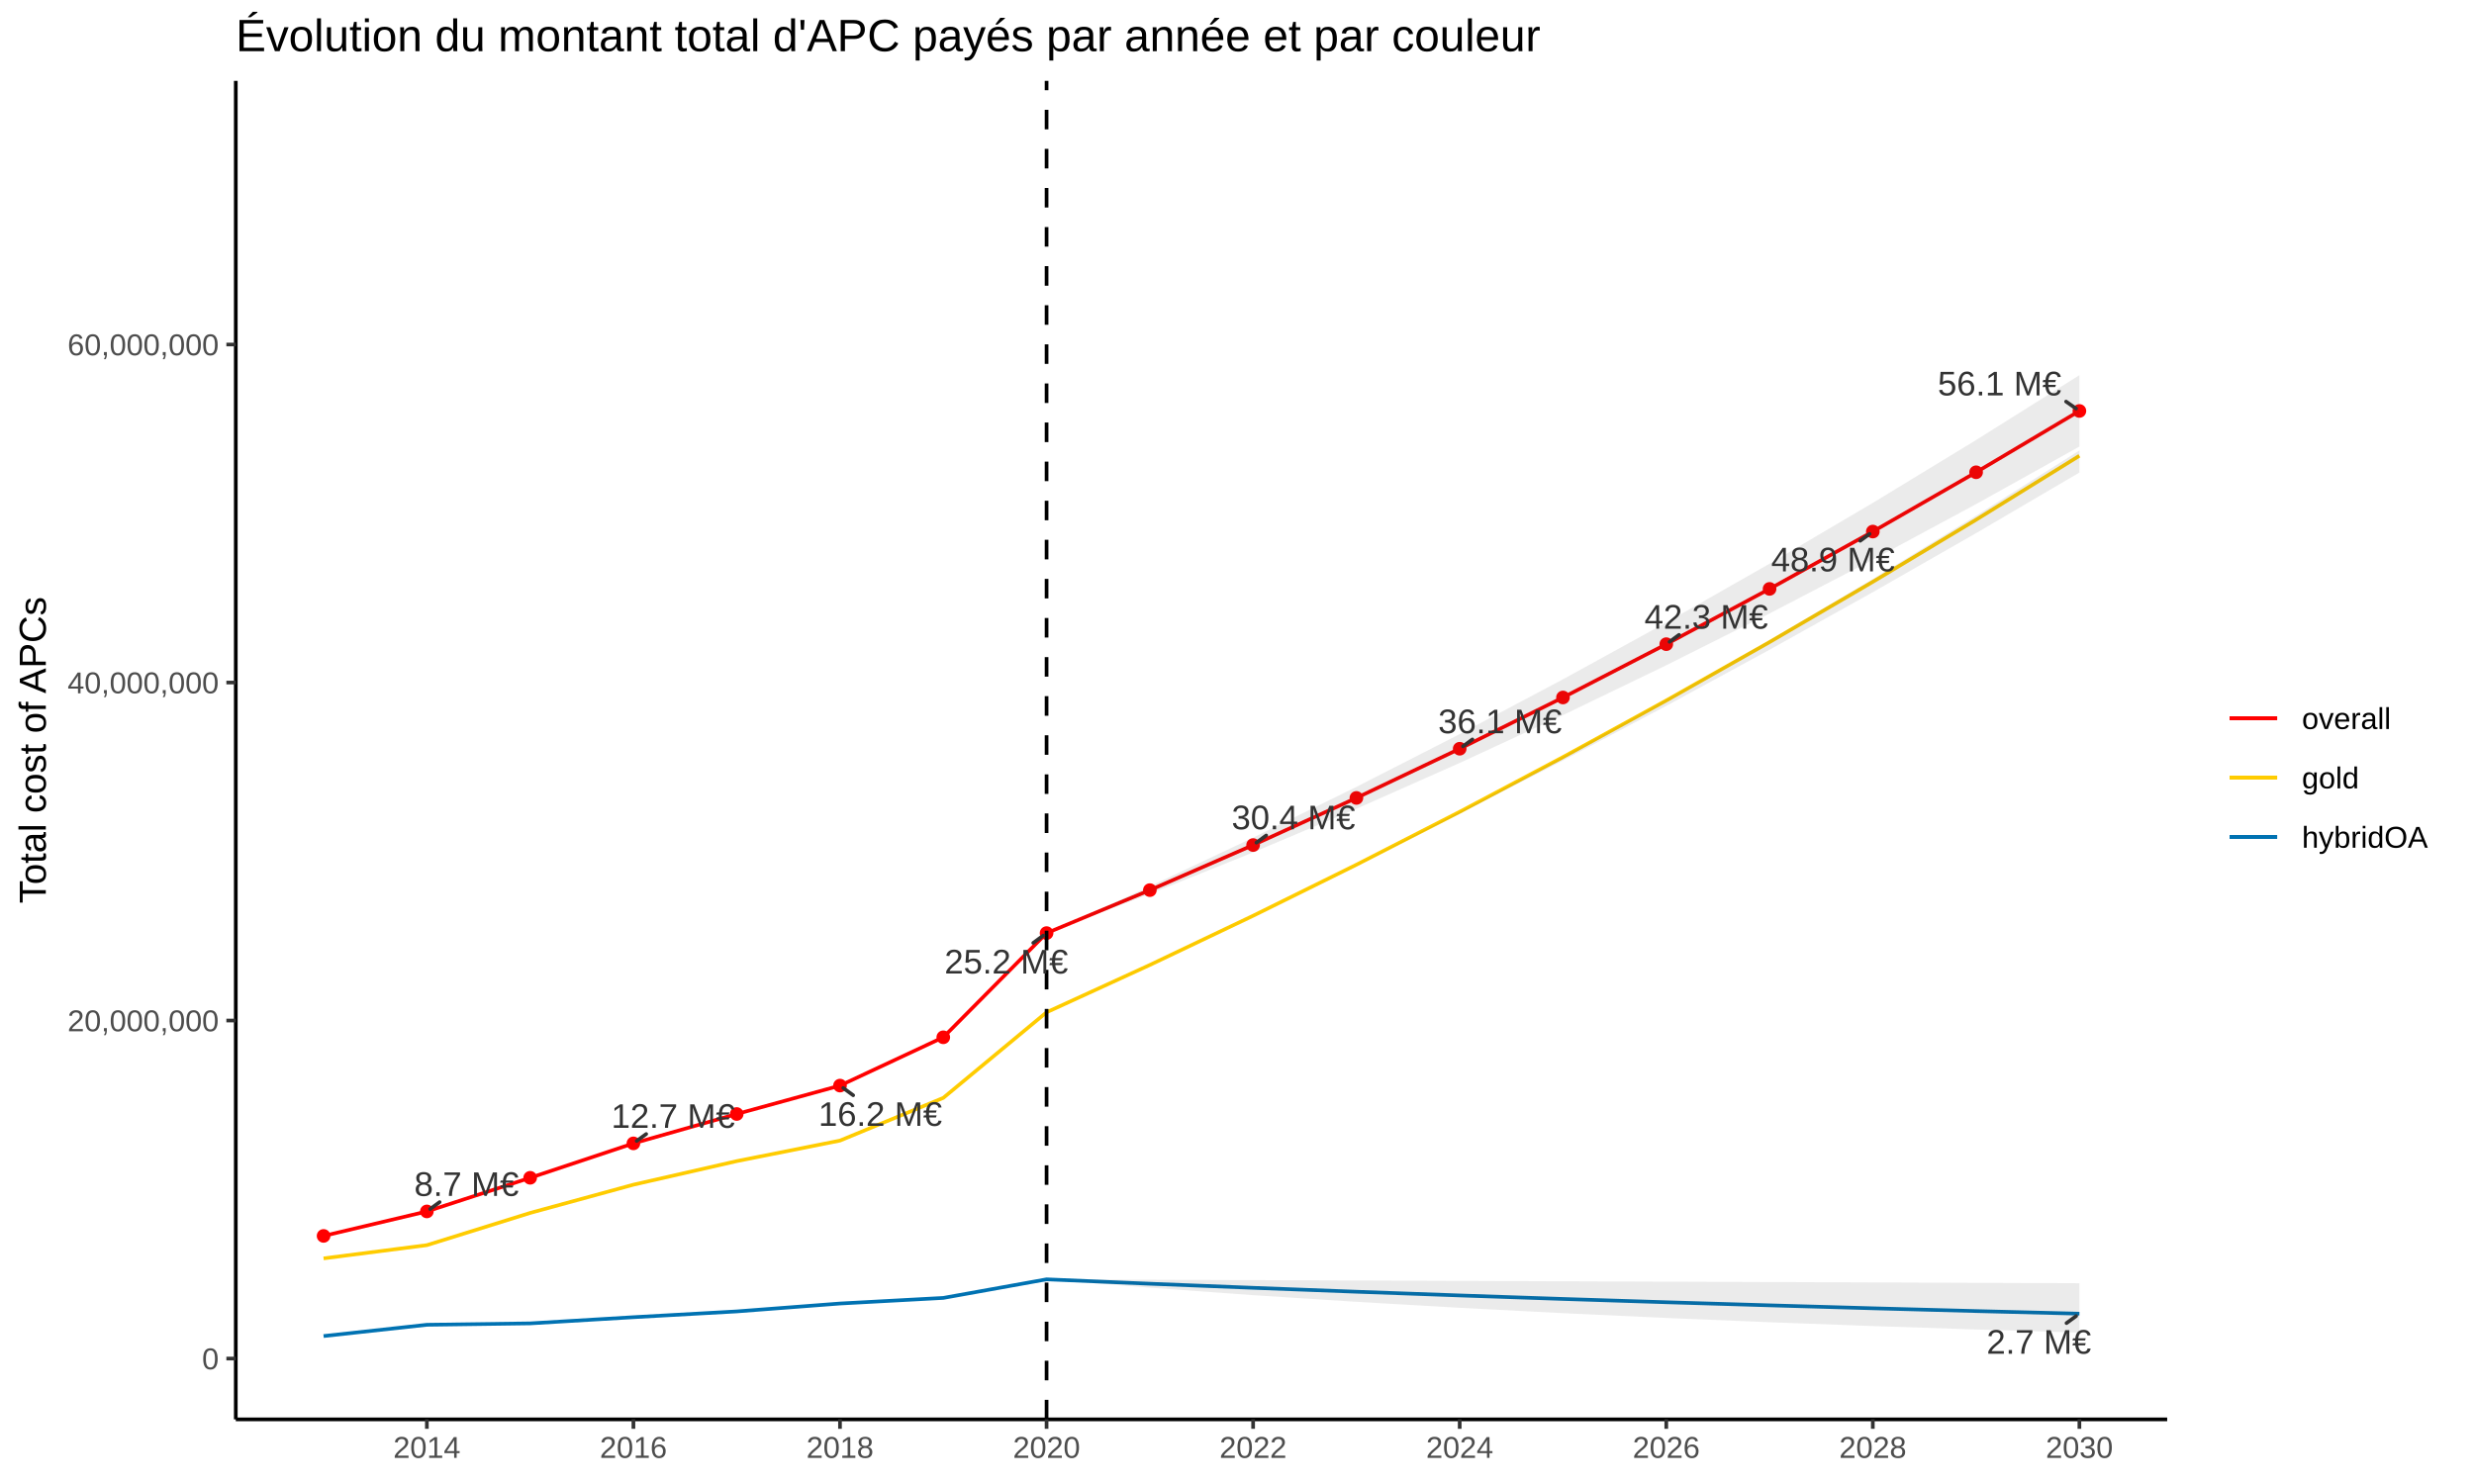
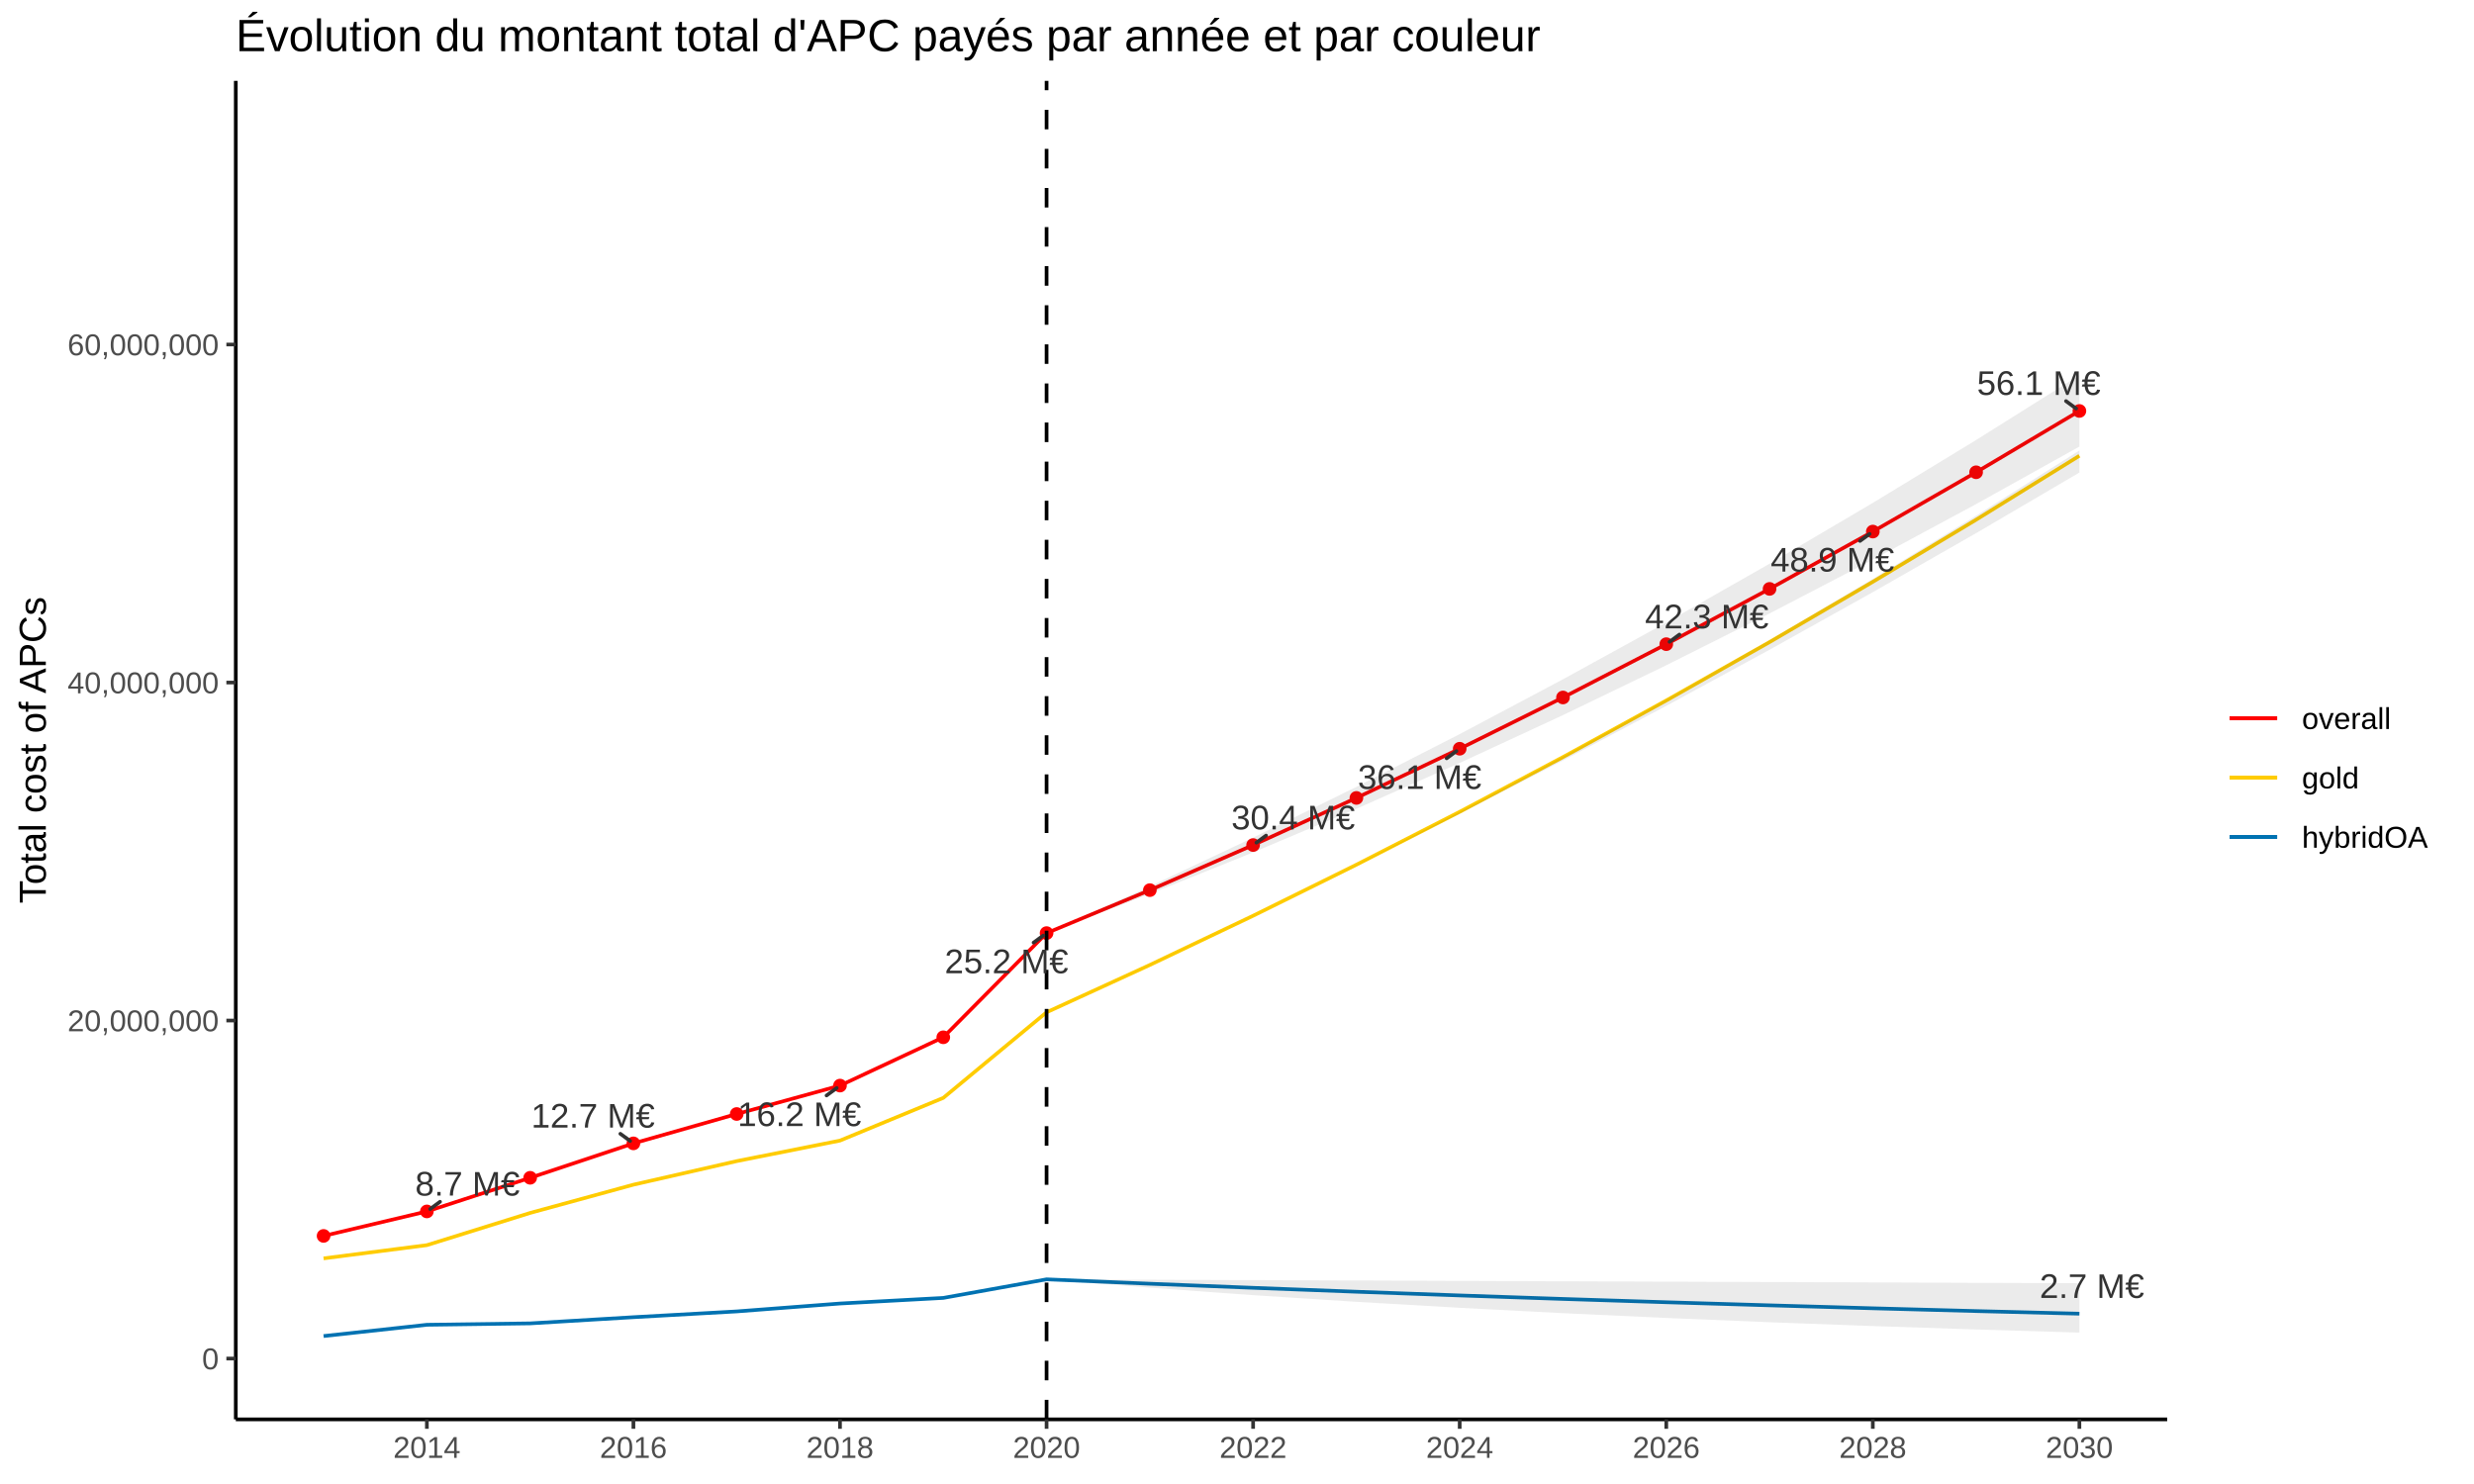
<svg xmlns="http://www.w3.org/2000/svg" class="svglite" width="720.00pt" height="432.00pt" viewBox="0 0 720.00 432.00">
  <defs>
    <style type="text/css">
    .svglite line, .svglite polyline, .svglite polygon, .svglite path, .svglite rect, .svglite circle {
      fill: none;
      stroke: #000000;
      stroke-linecap: round;
      stroke-linejoin: round;
      stroke-miterlimit: 10.00;
    }
    .svglite text {
      white-space: pre;
    }
  </style>
  </defs>
  <rect width="100%" height="100%" style="stroke: none; fill: #FFFFFF;" />
  <defs>
    <clipPath id="cpMC4wMHw3MjAuMDB8MC4wMHw0MzIuMDA=">
      <rect x="0.00" y="0.00" width="720.00" height="432.00" />
    </clipPath>
  </defs>
  <g clip-path="url(#cpMC4wMHw3MjAuMDB8MC4wMHw0MzIuMDA=)">
    <rect x="0" y="0" width="720.00" height="432.00" style="stroke-width: 1.07; stroke: #FFFFFF; fill: #FFFFFF;" />
  </g>
  <defs>
    <clipPath id="cpNjguNjJ8NjMwLjcxfDIzLjU0fDQxMy4xOQ==">
      <rect x="68.62" y="23.54" width="562.09" height="389.64" />
    </clipPath>
  </defs>
  <g clip-path="url(#cpNjguNjJ8NjMwLjcxfDIzLjU0fDQxMy4xOQ==)">
    <rect x="68.62" y="23.54" width="562.09" height="389.64" style="stroke-width: 1.07; stroke: none; fill: #FFFFFF;" />
    <polyline points="94.17,366.32 124.23,362.47 154.29,353.09 184.34,344.87 214.40,338.01 244.46,332.03 274.52,319.60 304.58,294.68 334.64,280.90 364.69,266.58 394.75,251.72 424.81,236.32 454.87,220.39 484.93,203.91 514.99,186.91 545.04,169.37 575.10,151.29 605.16,132.68 " style="stroke-width: 1.07; stroke: #FFCC00; stroke-linecap: butt;" />
    <polyline points="94.17,388.93 124.23,385.65 154.29,385.24 184.34,383.44 214.40,381.76 244.46,379.46 274.52,377.83 304.58,372.42 334.64,373.70 364.69,374.89 394.75,376.03 424.81,377.11 454.87,378.13 484.93,379.09 514.99,379.99 545.04,380.85 575.10,381.66 605.16,382.42 " style="stroke-width: 1.07; stroke: #0072B2; stroke-linecap: butt;" />
    <polyline points="94.17,359.78 124.23,352.65 154.29,342.86 184.34,332.84 214.40,324.29 244.46,316.02 274.52,301.96 304.58,271.63 334.64,259.12 364.69,246.00 394.75,232.28 424.81,217.96 454.87,203.04 484.93,187.52 514.99,171.43 545.04,154.74 575.10,137.48 605.16,119.63 " style="stroke-width: 1.07; stroke: #FF0000; stroke-linecap: butt;" />
    <circle cx="94.17" cy="359.78" r="1.63" style="stroke-width: 0.71; stroke: #FF0000; fill: #FF0000;" />
    <circle cx="124.23" cy="352.65" r="1.63" style="stroke-width: 0.71; stroke: #FF0000; fill: #FF0000;" />
    <circle cx="154.29" cy="342.86" r="1.63" style="stroke-width: 0.71; stroke: #FF0000; fill: #FF0000;" />
    <circle cx="184.34" cy="332.84" r="1.63" style="stroke-width: 0.71; stroke: #FF0000; fill: #FF0000;" />
    <circle cx="214.40" cy="324.29" r="1.63" style="stroke-width: 0.71; stroke: #FF0000; fill: #FF0000;" />
    <circle cx="244.46" cy="316.02" r="1.63" style="stroke-width: 0.71; stroke: #FF0000; fill: #FF0000;" />
    <circle cx="274.52" cy="301.96" r="1.63" style="stroke-width: 0.71; stroke: #FF0000; fill: #FF0000;" />
    <circle cx="304.58" cy="271.63" r="1.63" style="stroke-width: 0.71; stroke: #FF0000; fill: #FF0000;" />
    <circle cx="334.64" cy="259.12" r="1.63" style="stroke-width: 0.71; stroke: #FF0000; fill: #FF0000;" />
    <circle cx="364.69" cy="246.00" r="1.63" style="stroke-width: 0.71; stroke: #FF0000; fill: #FF0000;" />
    <circle cx="394.75" cy="232.28" r="1.63" style="stroke-width: 0.71; stroke: #FF0000; fill: #FF0000;" />
    <circle cx="424.81" cy="217.96" r="1.63" style="stroke-width: 0.71; stroke: #FF0000; fill: #FF0000;" />
    <circle cx="454.87" cy="203.04" r="1.63" style="stroke-width: 0.71; stroke: #FF0000; fill: #FF0000;" />
    <circle cx="484.93" cy="187.52" r="1.63" style="stroke-width: 0.71; stroke: #FF0000; fill: #FF0000;" />
    <circle cx="514.99" cy="171.43" r="1.63" style="stroke-width: 0.71; stroke: #FF0000; fill: #FF0000;" />
    <circle cx="545.04" cy="154.74" r="1.63" style="stroke-width: 0.71; stroke: #FF0000; fill: #FF0000;" />
    <circle cx="575.10" cy="137.48" r="1.63" style="stroke-width: 0.71; stroke: #FF0000; fill: #FF0000;" />
    <circle cx="605.16" cy="119.63" r="1.63" style="stroke-width: 0.71; stroke: #FF0000; fill: #FF0000;" />
    <polygon points="94.17,366.32 124.23,362.47 154.29,353.09 184.34,344.87 214.40,338.01 244.46,332.03 274.52,319.60 304.58,294.68 334.64,280.97 364.69,266.67 394.75,251.78 424.81,236.30 454.87,220.23 484.93,203.59 514.99,186.36 545.04,168.54 575.10,150.13 605.16,131.14 605.16,137.56 575.10,155.20 545.04,172.38 514.99,189.14 484.93,205.47 454.87,221.38 424.81,236.86 394.75,251.93 364.69,266.59 334.64,280.84 304.58,294.68 274.52,319.60 244.46,332.03 214.40,338.01 184.34,344.87 154.29,353.09 124.23,362.47 94.17,366.32 " style="stroke-width: 0.00; stroke: none; stroke-linecap: butt; fill: #333333; fill-opacity: 0.10;" />
    <polyline points="94.17,366.32 124.23,362.47 154.29,353.09 184.34,344.87 214.40,338.01 244.46,332.03 274.52,319.60 304.58,294.68 334.64,280.97 364.69,266.67 394.75,251.78 424.81,236.30 454.87,220.23 484.93,203.59 514.99,186.36 545.04,168.54 575.10,150.13 605.16,131.14 " style="stroke-width: 1.07; stroke: none; stroke-linecap: butt;" />
    <polyline points="605.16,137.56 575.10,155.20 545.04,172.38 514.99,189.14 484.93,205.47 454.87,221.38 424.81,236.86 394.75,251.93 364.69,266.59 334.64,280.84 304.58,294.68 274.52,319.60 244.46,332.03 214.40,338.01 184.34,344.87 154.29,353.09 124.23,362.47 94.17,366.32 " style="stroke-width: 1.07; stroke: none; stroke-linecap: butt;" />
    <polygon points="94.17,388.93 124.23,385.65 154.29,385.24 184.34,383.44 214.40,381.76 244.46,379.46 274.52,377.83 304.58,372.42 334.64,372.54 364.69,372.65 394.75,372.76 424.81,372.87 454.87,372.99 484.93,373.10 514.99,373.21 545.04,373.32 575.10,373.44 605.16,373.55 605.16,387.92 575.10,387.02 545.04,386.02 514.99,384.91 484.93,383.66 454.87,382.27 424.81,380.71 394.75,378.97 364.69,377.03 334.64,374.85 304.58,372.42 274.52,377.83 244.46,379.46 214.40,381.76 184.34,383.44 154.29,385.24 124.23,385.65 94.17,388.93 " style="stroke-width: 0.00; stroke: none; stroke-linecap: butt; fill: #333333; fill-opacity: 0.10;" />
    <polyline points="94.17,388.93 124.23,385.65 154.29,385.24 184.34,383.44 214.40,381.76 244.46,379.46 274.52,377.83 304.58,372.42 334.64,372.54 364.69,372.65 394.75,372.76 424.81,372.87 454.87,372.99 484.93,373.10 514.99,373.21 545.04,373.32 575.10,373.44 605.16,373.55 " style="stroke-width: 1.07; stroke: none; stroke-linecap: butt;" />
    <polyline points="605.16,387.92 575.10,387.02 545.04,386.02 514.99,384.91 484.93,383.66 454.87,382.27 424.81,380.71 394.75,378.97 364.69,377.03 334.64,374.85 304.58,372.42 274.52,377.83 244.46,379.46 214.40,381.76 184.34,383.44 154.29,385.24 124.23,385.65 94.17,388.93 " style="stroke-width: 1.07; stroke: none; stroke-linecap: butt;" />
    <polygon points="94.17,359.78 124.23,352.65 154.29,342.86 184.34,332.84 214.40,324.29 244.46,316.02 274.52,301.96 304.58,271.63 334.64,258.03 364.69,243.84 394.75,229.06 424.81,213.70 454.87,197.74 484.93,181.22 514.99,164.10 545.04,146.39 575.10,128.09 605.16,109.21 605.16,130.00 575.10,146.74 545.04,162.93 514.99,178.58 484.93,193.66 454.87,208.17 424.81,222.10 394.75,235.43 364.69,248.14 334.64,260.21 304.58,271.63 274.52,301.96 244.46,316.02 214.40,324.29 184.34,332.84 154.29,342.86 124.23,352.65 94.17,359.78 " style="stroke-width: 0.00; stroke: none; stroke-linecap: butt; fill: #333333; fill-opacity: 0.10;" />
    <polyline points="94.17,359.78 124.23,352.65 154.29,342.86 184.34,332.84 214.40,324.29 244.46,316.02 274.52,301.96 304.58,271.63 334.64,258.03 364.69,243.84 394.75,229.06 424.81,213.70 454.87,197.74 484.93,181.22 514.99,164.10 545.04,146.39 575.10,128.09 605.16,109.21 " style="stroke-width: 1.07; stroke: none; stroke-linecap: butt;" />
    <polyline points="605.16,130.00 575.10,146.74 545.04,162.93 514.99,178.58 484.93,193.66 454.87,208.17 424.81,222.10 394.75,235.43 364.69,248.14 334.64,260.21 304.58,271.63 274.52,301.96 244.46,316.02 214.40,324.29 184.34,332.84 154.29,342.86 124.23,352.65 94.17,359.78 " style="stroke-width: 1.07; stroke: none; stroke-linecap: butt;" />
    <line x1="304.58" y1="413.19" x2="304.58" y2="23.54" style="stroke-width: 1.07; stroke-dasharray: 5.69,5.69; stroke-linecap: butt;" />
-     <line x1="127.94" y1="349.94" x2="125.18" y2="351.96" style="stroke-width: 1.07; stroke: #333333;" />
-     <line x1="188.06" y1="330.12" x2="185.29" y2="332.14" style="stroke-width: 1.07; stroke: #333333;" />
-     <line x1="248.30" y1="318.84" x2="245.41" y2="316.72" style="stroke-width: 1.07; stroke: #333333;" />
-     <line x1="300.70" y1="274.48" x2="303.63" y2="272.33" style="stroke-width: 1.07; stroke: #333333;" />
-     <line x1="368.50" y1="243.21" x2="365.64" y2="245.30" style="stroke-width: 1.07; stroke: #333333;" />
-     <line x1="428.51" y1="215.25" x2="425.76" y2="217.26" style="stroke-width: 1.07; stroke: #333333;" />
-     <line x1="488.64" y1="184.81" x2="485.88" y2="186.83" style="stroke-width: 1.07; stroke: #333333;" />
-     <line x1="541.37" y1="157.42" x2="544.09" y2="155.43" style="stroke-width: 1.07; stroke: #333333;" />
-     <line x1="601.28" y1="116.90" x2="604.19" y2="118.94" style="stroke-width: 1.07; stroke: #333333;" />
-     <text x="135.77" y="348.14" text-anchor="middle" style="font-size: 9.96px;fill: #333333; font-family: &quot;Arial&quot;;" textLength="39.12px" lengthAdjust="spacingAndGlyphs">   8.7 M€</text>
-     <text x="195.88" y="328.32" text-anchor="middle" style="font-size: 9.96px;fill: #333333; font-family: &quot;Arial&quot;;" textLength="44.81px" lengthAdjust="spacingAndGlyphs">   12.7 M€</text>
-     <text x="256.18" y="327.75" text-anchor="middle" style="font-size: 9.96px;fill: #333333; font-family: &quot;Arial&quot;;" textLength="44.81px" lengthAdjust="spacingAndGlyphs">   16.2 M€</text>
-     <text x="292.86" y="283.39" text-anchor="middle" style="font-size: 9.96px;fill: #333333; font-family: &quot;Arial&quot;;" textLength="44.81px" lengthAdjust="spacingAndGlyphs">   25.2 M€</text>
-     <text x="376.43" y="241.41" text-anchor="middle" style="font-size: 9.96px;fill: #333333; font-family: &quot;Arial&quot;;" textLength="44.81px" lengthAdjust="spacingAndGlyphs">   30.4 M€</text>
-     <text x="436.54" y="213.45" text-anchor="middle" style="font-size: 9.96px;fill: #333333; font-family: &quot;Arial&quot;;" textLength="44.81px" lengthAdjust="spacingAndGlyphs">   36.1 M€</text>
-     <text x="496.56" y="183.01" text-anchor="middle" style="font-size: 9.96px;fill: #333333; font-family: &quot;Arial&quot;;" textLength="44.81px" lengthAdjust="spacingAndGlyphs">   42.3 M€</text>
-     <text x="533.44" y="166.33" text-anchor="middle" style="font-size: 9.96px;fill: #333333; font-family: &quot;Arial&quot;;" textLength="44.81px" lengthAdjust="spacingAndGlyphs">   48.9 M€</text>
-     <text x="581.92" y="115.10" text-anchor="middle" style="font-size: 9.96px;fill: #333333; font-family: &quot;Arial&quot;;" textLength="44.81px" lengthAdjust="spacingAndGlyphs">   56.1 M€</text>
-     <line x1="601.41" y1="385.16" x2="604.21" y2="383.11" style="stroke-width: 1.07; stroke: #333333;" />
-     <text x="593.37" y="394.07" text-anchor="middle" style="font-size: 9.96px;fill: #333333; font-family: &quot;Arial&quot;;" textLength="36.53px" lengthAdjust="spacingAndGlyphs">  2.7 M€</text>
+     <line x1="128.06" y1="349.84" x2="125.18" y2="351.96" style="stroke-width: 1.07; stroke: #333333;" />
+     <line x1="180.54" y1="330.05" x2="183.39" y2="332.14" style="stroke-width: 1.07; stroke: #333333;" />
+     <line x1="240.55" y1="318.90" x2="243.51" y2="316.72" style="stroke-width: 1.07; stroke: #333333;" />
+     <line x1="300.80" y1="274.40" x2="303.63" y2="272.33" style="stroke-width: 1.07; stroke: #333333;" />
+     <line x1="368.46" y1="243.24" x2="365.64" y2="245.30" style="stroke-width: 1.07; stroke: #333333;" />
+     <line x1="421.01" y1="220.75" x2="423.86" y2="218.65" style="stroke-width: 1.07; stroke: #333333;" />
+     <line x1="488.76" y1="184.72" x2="485.88" y2="186.83" style="stroke-width: 1.07; stroke: #333333;" />
+     <line x1="541.31" y1="157.47" x2="544.09" y2="155.43" style="stroke-width: 1.07; stroke: #333333;" />
+     <line x1="601.26" y1="116.76" x2="604.21" y2="118.93" style="stroke-width: 1.07; stroke: #333333;" />
+     <text x="136.05" y="348.04" text-anchor="middle" style="font-size: 9.96px;fill: #333333; font-family: &quot;Arial&quot;;" textLength="39.12px" lengthAdjust="spacingAndGlyphs">   8.7 M€</text>
+     <text x="172.58" y="328.25" text-anchor="middle" style="font-size: 9.96px;fill: #333333; font-family: &quot;Arial&quot;;" textLength="44.81px" lengthAdjust="spacingAndGlyphs">   12.7 M€</text>
+     <text x="232.66" y="327.81" text-anchor="middle" style="font-size: 9.96px;fill: #333333; font-family: &quot;Arial&quot;;" textLength="44.81px" lengthAdjust="spacingAndGlyphs">   16.2 M€</text>
+     <text x="292.92" y="283.31" text-anchor="middle" style="font-size: 9.96px;fill: #333333; font-family: &quot;Arial&quot;;" textLength="44.81px" lengthAdjust="spacingAndGlyphs">   25.2 M€</text>
+     <text x="376.35" y="241.44" text-anchor="middle" style="font-size: 9.96px;fill: #333333; font-family: &quot;Arial&quot;;" textLength="44.81px" lengthAdjust="spacingAndGlyphs">   30.4 M€</text>
+     <text x="413.16" y="229.66" text-anchor="middle" style="font-size: 9.96px;fill: #333333; font-family: &quot;Arial&quot;;" textLength="44.81px" lengthAdjust="spacingAndGlyphs">   36.1 M€</text>
+     <text x="496.73" y="182.92" text-anchor="middle" style="font-size: 9.96px;fill: #333333; font-family: &quot;Arial&quot;;" textLength="44.81px" lengthAdjust="spacingAndGlyphs">   42.3 M€</text>
+     <text x="533.29" y="166.38" text-anchor="middle" style="font-size: 9.96px;fill: #333333; font-family: &quot;Arial&quot;;" textLength="44.81px" lengthAdjust="spacingAndGlyphs">   48.9 M€</text>
+     <text x="593.34" y="114.96" text-anchor="middle" style="font-size: 9.96px;fill: #333333; font-family: &quot;Arial&quot;;" textLength="44.81px" lengthAdjust="spacingAndGlyphs">   56.1 M€</text>
+     <text x="608.81" y="377.84" text-anchor="middle" style="font-size: 9.96px;fill: #333333; font-family: &quot;Arial&quot;;" textLength="36.53px" lengthAdjust="spacingAndGlyphs">  2.7 M€</text>
  </g>
  <g clip-path="url(#cpMC4wMHw3MjAuMDB8MC4wMHw0MzIuMDA=)">
    <polyline points="68.62,413.19 68.62,23.54 " style="stroke-width: 1.07; stroke-linecap: butt;" />
    <text x="63.69" y="398.62" text-anchor="end" style="font-size: 8.80px;fill: #4D4D4D; font-family: &quot;Arial&quot;;" textLength="5.03px" lengthAdjust="spacingAndGlyphs">0</text>
    <text x="63.69" y="300.22" text-anchor="end" style="font-size: 8.80px;fill: #4D4D4D; font-family: &quot;Arial&quot;;" textLength="44.97px" lengthAdjust="spacingAndGlyphs">20,000,000</text>
    <text x="63.69" y="201.83" text-anchor="end" style="font-size: 8.80px;fill: #4D4D4D; font-family: &quot;Arial&quot;;" textLength="44.97px" lengthAdjust="spacingAndGlyphs">40,000,000</text>
    <text x="63.69" y="103.43" text-anchor="end" style="font-size: 8.80px;fill: #4D4D4D; font-family: &quot;Arial&quot;;" textLength="44.97px" lengthAdjust="spacingAndGlyphs">60,000,000</text>
    <polyline points="65.88,395.48 68.62,395.48 " style="stroke-width: 1.07; stroke: #333333; stroke-linecap: butt;" />
    <polyline points="65.88,297.08 68.62,297.08 " style="stroke-width: 1.07; stroke: #333333; stroke-linecap: butt;" />
    <polyline points="65.88,198.69 68.62,198.69 " style="stroke-width: 1.07; stroke: #333333; stroke-linecap: butt;" />
    <polyline points="65.88,100.29 68.62,100.29 " style="stroke-width: 1.07; stroke: #333333; stroke-linecap: butt;" />
    <polyline points="68.62,413.19 630.71,413.19 " style="stroke-width: 1.07; stroke-linecap: butt;" />
    <polyline points="124.23,415.93 124.23,413.19 " style="stroke-width: 1.07; stroke: #333333; stroke-linecap: butt;" />
    <polyline points="184.34,415.93 184.34,413.19 " style="stroke-width: 1.07; stroke: #333333; stroke-linecap: butt;" />
    <polyline points="244.46,415.93 244.46,413.19 " style="stroke-width: 1.07; stroke: #333333; stroke-linecap: butt;" />
    <polyline points="304.58,415.93 304.58,413.19 " style="stroke-width: 1.07; stroke: #333333; stroke-linecap: butt;" />
    <polyline points="364.69,415.93 364.69,413.19 " style="stroke-width: 1.07; stroke: #333333; stroke-linecap: butt;" />
    <polyline points="424.81,415.93 424.81,413.19 " style="stroke-width: 1.07; stroke: #333333; stroke-linecap: butt;" />
    <polyline points="484.93,415.93 484.93,413.19 " style="stroke-width: 1.07; stroke: #333333; stroke-linecap: butt;" />
    <polyline points="545.04,415.93 545.04,413.19 " style="stroke-width: 1.07; stroke: #333333; stroke-linecap: butt;" />
    <polyline points="605.16,415.93 605.16,413.19 " style="stroke-width: 1.07; stroke: #333333; stroke-linecap: butt;" />
    <text x="124.23" y="424.40" text-anchor="middle" style="font-size: 8.80px;fill: #4D4D4D; font-family: &quot;Arial&quot;;" textLength="20.13px" lengthAdjust="spacingAndGlyphs">2014</text>
    <text x="184.34" y="424.40" text-anchor="middle" style="font-size: 8.80px;fill: #4D4D4D; font-family: &quot;Arial&quot;;" textLength="20.13px" lengthAdjust="spacingAndGlyphs">2016</text>
    <text x="244.46" y="424.40" text-anchor="middle" style="font-size: 8.80px;fill: #4D4D4D; font-family: &quot;Arial&quot;;" textLength="20.13px" lengthAdjust="spacingAndGlyphs">2018</text>
    <text x="304.58" y="424.40" text-anchor="middle" style="font-size: 8.80px;fill: #4D4D4D; font-family: &quot;Arial&quot;;" textLength="20.13px" lengthAdjust="spacingAndGlyphs">2020</text>
    <text x="364.69" y="424.40" text-anchor="middle" style="font-size: 8.80px;fill: #4D4D4D; font-family: &quot;Arial&quot;;" textLength="20.13px" lengthAdjust="spacingAndGlyphs">2022</text>
    <text x="424.81" y="424.40" text-anchor="middle" style="font-size: 8.80px;fill: #4D4D4D; font-family: &quot;Arial&quot;;" textLength="20.13px" lengthAdjust="spacingAndGlyphs">2024</text>
    <text x="484.93" y="424.40" text-anchor="middle" style="font-size: 8.80px;fill: #4D4D4D; font-family: &quot;Arial&quot;;" textLength="20.13px" lengthAdjust="spacingAndGlyphs">2026</text>
    <text x="545.04" y="424.40" text-anchor="middle" style="font-size: 8.80px;fill: #4D4D4D; font-family: &quot;Arial&quot;;" textLength="20.13px" lengthAdjust="spacingAndGlyphs">2028</text>
    <text x="605.16" y="424.40" text-anchor="middle" style="font-size: 8.80px;fill: #4D4D4D; font-family: &quot;Arial&quot;;" textLength="20.13px" lengthAdjust="spacingAndGlyphs">2030</text>
    <text transform="translate(13.33,218.37) rotate(-90)" text-anchor="middle" style="font-size: 11.00px; font-family: &quot;Arial&quot;;" textLength="91.84px" lengthAdjust="spacingAndGlyphs">Total cost of APCs</text>
    <rect x="641.67" y="178.98" width="72.85" height="78.78" style="stroke-width: 1.07; stroke: none; fill: #FFFFFF;" />
    <line x1="648.88" y1="209.07" x2="662.70" y2="209.07" style="stroke-width: 1.07; stroke: #FF0000; stroke-linecap: butt;" />
    <line x1="648.88" y1="209.07" x2="662.70" y2="209.07" style="stroke-width: 1.07; stroke: #FF0000; stroke-linecap: butt;" />
    <line x1="648.88" y1="209.07" x2="662.70" y2="209.07" style="stroke-width: 1.07; stroke: #FF0000; stroke-linecap: butt;" />
    <line x1="648.88" y1="226.35" x2="662.70" y2="226.35" style="stroke-width: 1.07; stroke: #FFCC00; stroke-linecap: butt;" />
    <line x1="648.88" y1="226.35" x2="662.70" y2="226.35" style="stroke-width: 1.07; stroke: #FFCC00; stroke-linecap: butt;" />
    <line x1="648.88" y1="226.35" x2="662.70" y2="226.35" style="stroke-width: 1.07; stroke: #FFCC00; stroke-linecap: butt;" />
    <line x1="648.88" y1="243.63" x2="662.70" y2="243.63" style="stroke-width: 1.07; stroke: #0072B2; stroke-linecap: butt;" />
    <line x1="648.88" y1="243.63" x2="662.70" y2="243.63" style="stroke-width: 1.07; stroke: #0072B2; stroke-linecap: butt;" />
    <line x1="648.88" y1="243.63" x2="662.70" y2="243.63" style="stroke-width: 1.07; stroke: #0072B2; stroke-linecap: butt;" />
    <text x="669.91" y="212.22" style="font-size: 8.80px; font-family: &quot;Arial&quot;;" textLength="27.86px" lengthAdjust="spacingAndGlyphs">overall</text>
    <text x="669.91" y="229.50" style="font-size: 8.80px; font-family: &quot;Arial&quot;;" textLength="18.40px" lengthAdjust="spacingAndGlyphs">gold</text>
    <text x="669.91" y="246.78" style="font-size: 8.80px; font-family: &quot;Arial&quot;;" textLength="39.13px" lengthAdjust="spacingAndGlyphs">hybridOA</text>
    <text x="68.62" y="14.90" style="font-size: 13.20px; font-family: &quot;Arial&quot;;" textLength="401.59px" lengthAdjust="spacingAndGlyphs">Évolution du montant total d'APC payés par année et par couleur</text>
  </g>
</svg>
